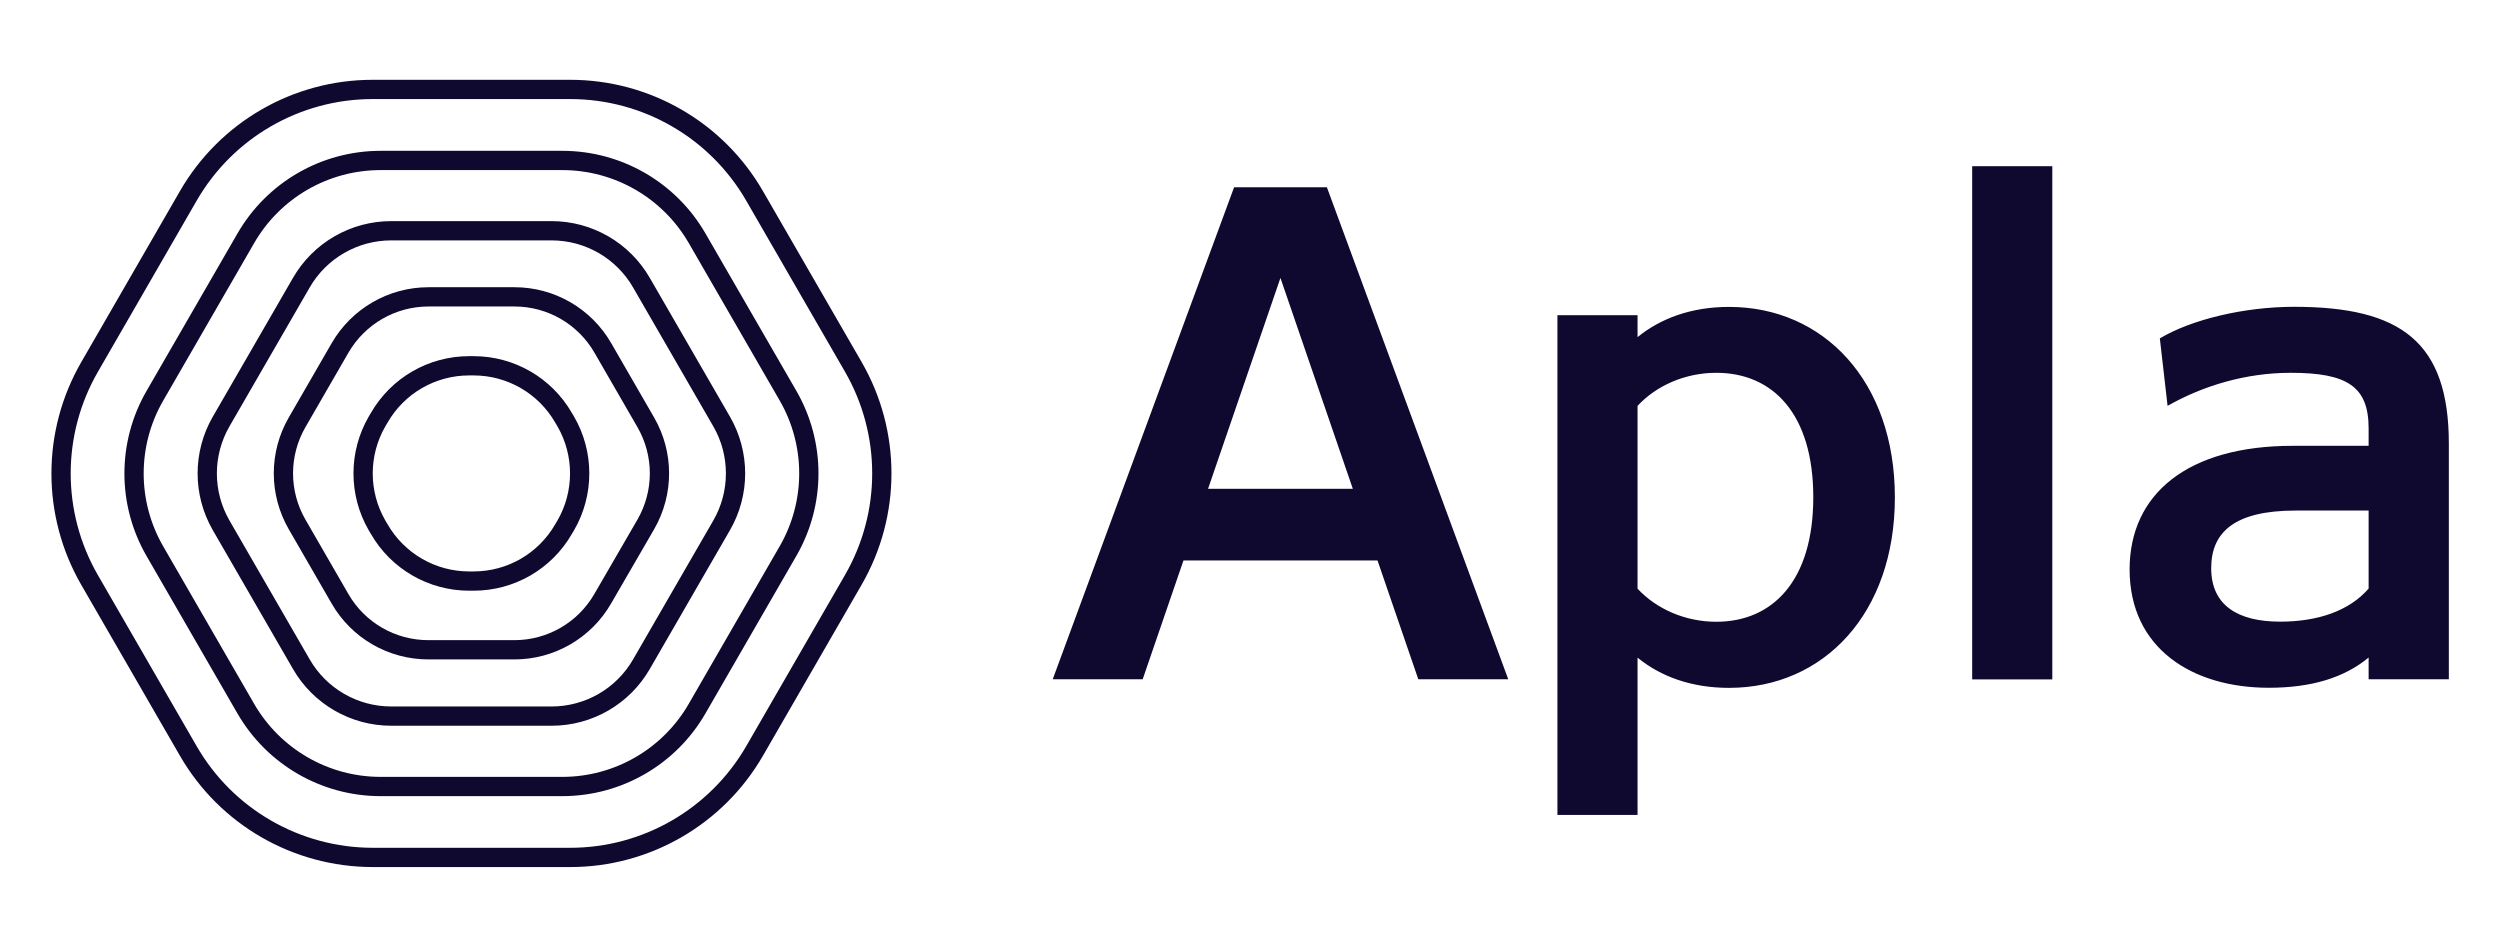
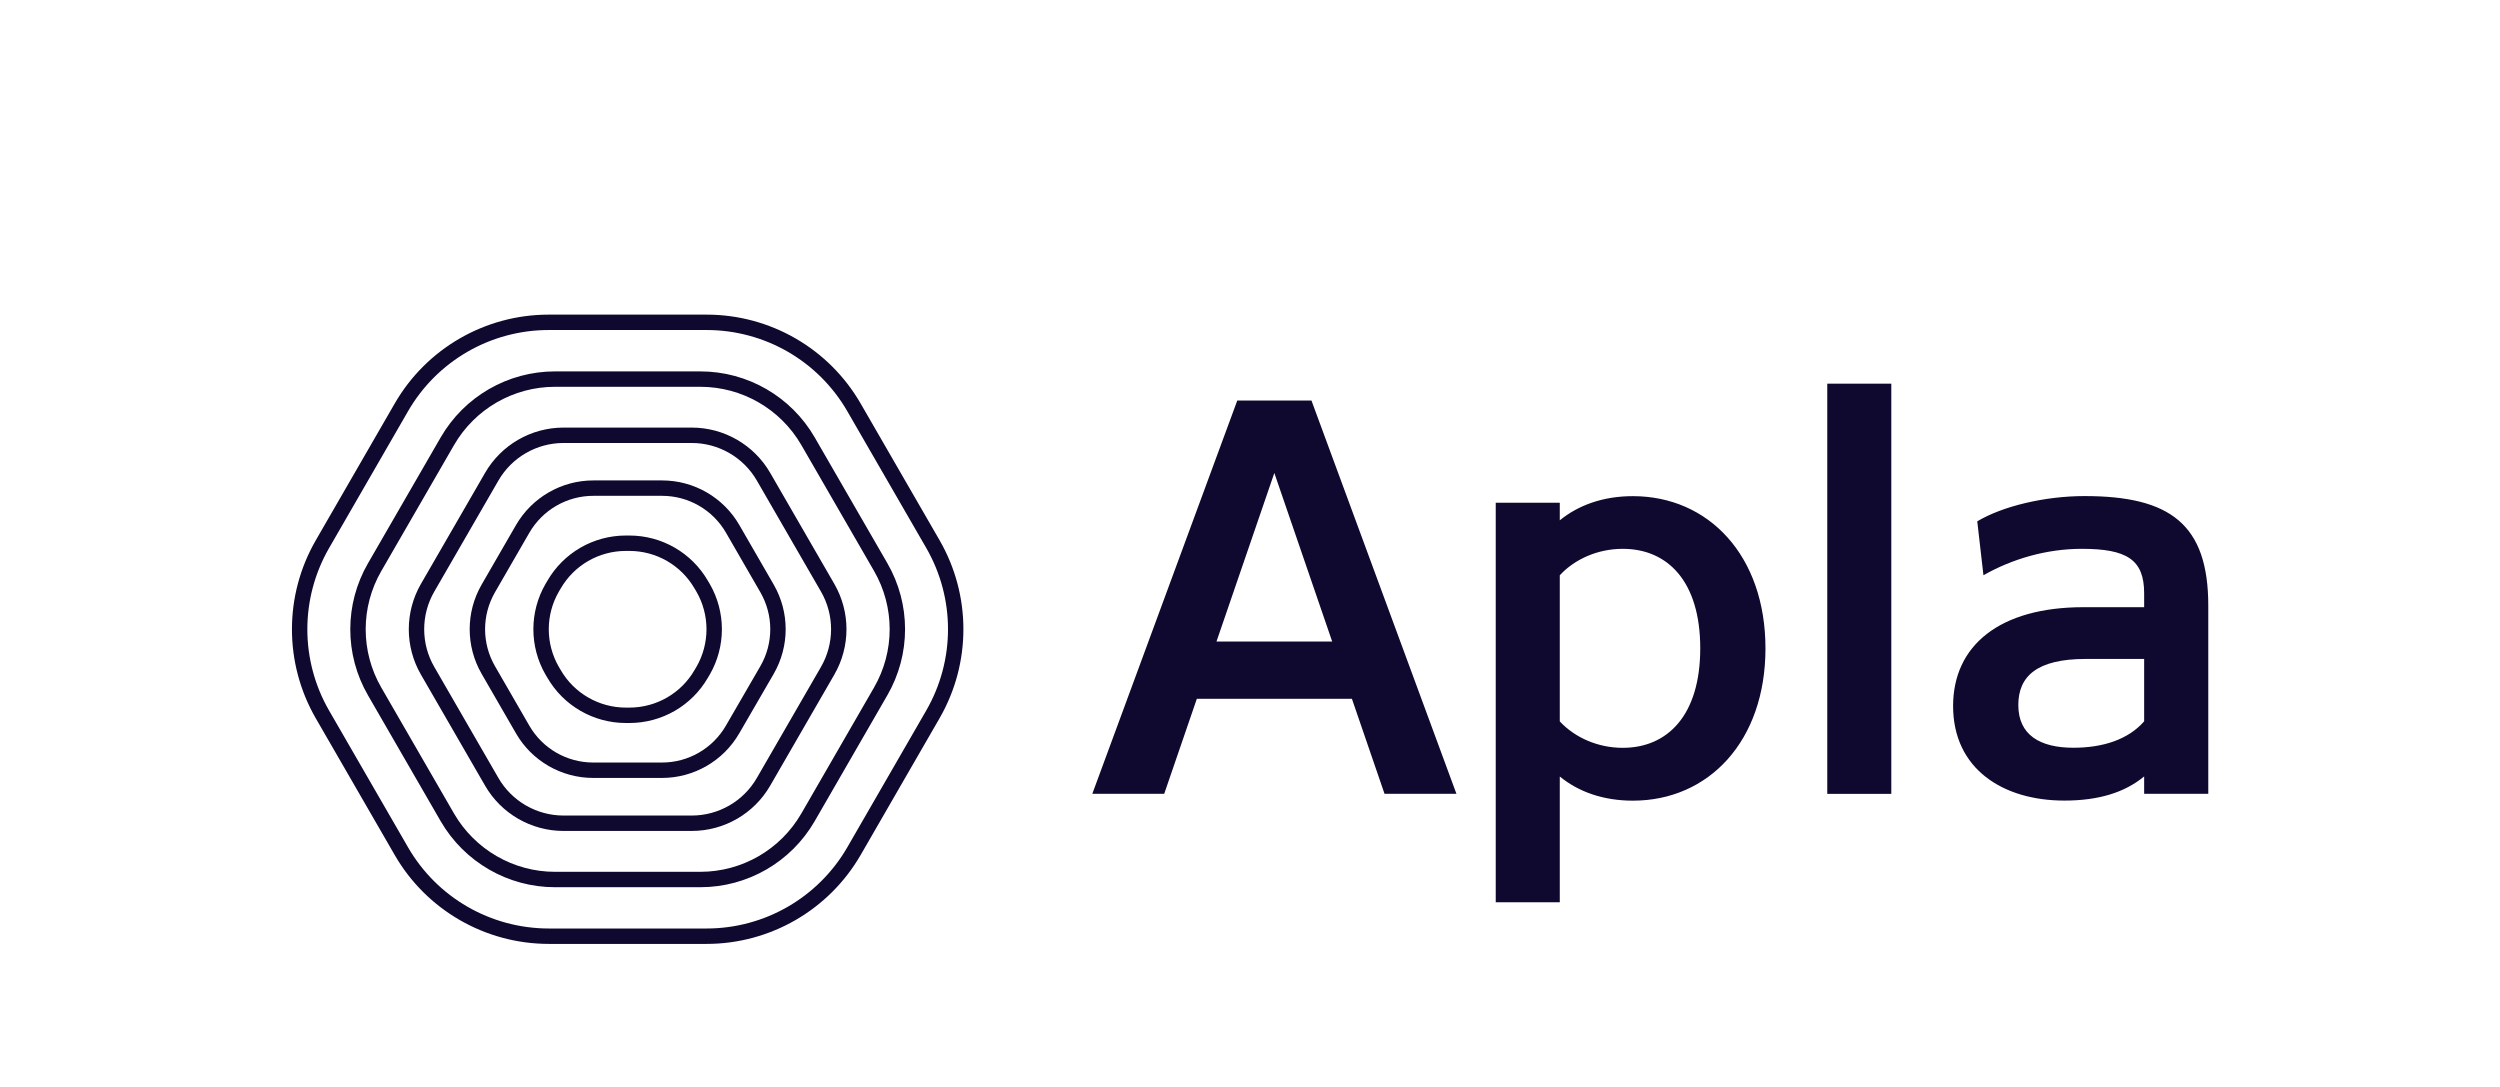
- <svg xmlns="http://www.w3.org/2000/svg" version="1.1" id="Layer_1" x="0px" y="0px" viewBox="840 -55 2390 900" xml:space="preserve">
+ <svg xmlns="http://www.w3.org/2000/svg" version="1.1" id="Layer_1" x="0px" y="0px" viewBox="540 -355 2990 1300" xml:space="preserve">
  <style type="text/css">
	.st0{fill:#0F0930;}
	.st1{fill:none;stroke:#0F0930;stroke-width:18.42;stroke-linejoin:round;}
</style>
  <g id="Layer_1-2">
    <path class="st0" d="M2108.5,124h-88.7l-173.4,470.4h86l39-113.6h185.5l39,113.6h86L2108.5,124z M2064.1,210.7l69.2,201.6h-138.4   L2064.1,210.7z M2405.5,246.3h-76.6v477.8h76.6V573.7c22.2,18.2,51.8,28.9,87.4,28.9c90.7,0,158.6-71.2,158.6-182.1   s-67.9-182.1-158.6-182.1c-35.6,0-65.2,10.8-87.4,28.9V246.3z M2405.5,333c18.1-19.5,45.7-31.6,75.3-31.6c53.8,0,92.7,39,92.7,119   s-39,119-92.7,119c-29.6,0-57.1-12.1-75.3-31.6V333L2405.5,333z M2725.4,594.5h76.6V103.9h-76.6V594.5z M3009,602.5   c40.3,0,71.9-9.4,95.4-28.9v20.8h76.7V369.3c0-97.4-45.7-131-147.9-131c-47.7,0-98.1,12.1-128.4,30.2l7.4,64.5   c34.3-19.5,75.3-31.6,117.6-31.6c53.8,0,74.6,12.8,74.6,53.1v16.7h-72.6c-100.1,0-155.9,45.7-155.9,118.3   C2876,564.9,2935.8,602.5,3009,602.5L3009,602.5z M3019.8,539.3c-40.3,0-65.9-15.5-65.9-51.1c0-34.3,22.2-55.1,80.6-55.1h69.9v74.6   C3085.6,529.3,3055.4,539.3,3019.8,539.3z" />
    <path class="st1" d="M1655.8,499.3c36.3-63,36.3-140.5,0-203.5l-94.4-163.5c-36.3-63-103.5-101.8-176.3-101.8h-188.9   c-72.7,0-139.9,38.8-176.2,101.8l-94.4,163.6c-36.3,63-36.3,140.5,0,203.5l94.4,163.5c36.3,63,103.5,101.7,176.2,101.8h188.9   c72.7,0,139.9-38.8,176.3-101.8L1655.8,499.3z M1593.3,471.9c26.6-46,26.6-102.7,0-148.7l-86.9-150.5   c-26.6-46-75.7-74.3-128.8-74.3h-173.8c-53.1,0-102.2,28.3-128.8,74.4l-86.9,150.5c-26.6,46-26.6,102.7,0,148.7l86.9,150.5   c26.6,46,75.7,74.4,128.8,74.4h173.8c53.1,0,102.2-28.3,128.8-74.4L1593.3,471.9L1593.3,471.9z M1529.9,447.2   c17.7-30.7,17.7-68.5,0-99.2l-76.7-132.8c-17.7-30.7-50.5-49.6-85.9-49.6H1214c-35.4,0-68.2,18.9-85.9,49.6L1051.4,348   c-17.7,30.7-17.7,68.5,0,99.2l76.7,132.8c17.7,30.7,50.5,49.6,85.9,49.6h153.3c35.5,0,68.2-18.9,85.9-49.6L1529.9,447.2   L1529.9,447.2z M1457.4,446.3c17.4-30.2,17.4-67.3,0-97.5l-41.1-71.2c-17.4-30.2-49.6-48.8-84.4-48.8h-82.3   c-34.8,0-67,18.6-84.5,48.8l-41.1,71.2c-17.4,30.2-17.4,67.3,0,97.5l41.1,71.2c17.4,30.2,49.6,48.7,84.4,48.7h82.3   c34.8,0,67-18.6,84.4-48.8L1457.4,446.3L1457.4,446.3z M1380.9,447.2c17.7-30.7,17.7-68.5,0-99.2l-2.2-3.7   c-17.7-30.7-50.5-49.6-85.9-49.6h-4.3c-35.5,0-68.2,18.9-85.9,49.6l-2.2,3.7c-17.7,30.7-17.7,68.5,0,99.2l2.2,3.7   c17.7,30.7,50.5,49.6,85.9,49.6h4.3c35.5,0,68.2-18.9,85.9-49.6L1380.9,447.2z" />
  </g>
</svg>
